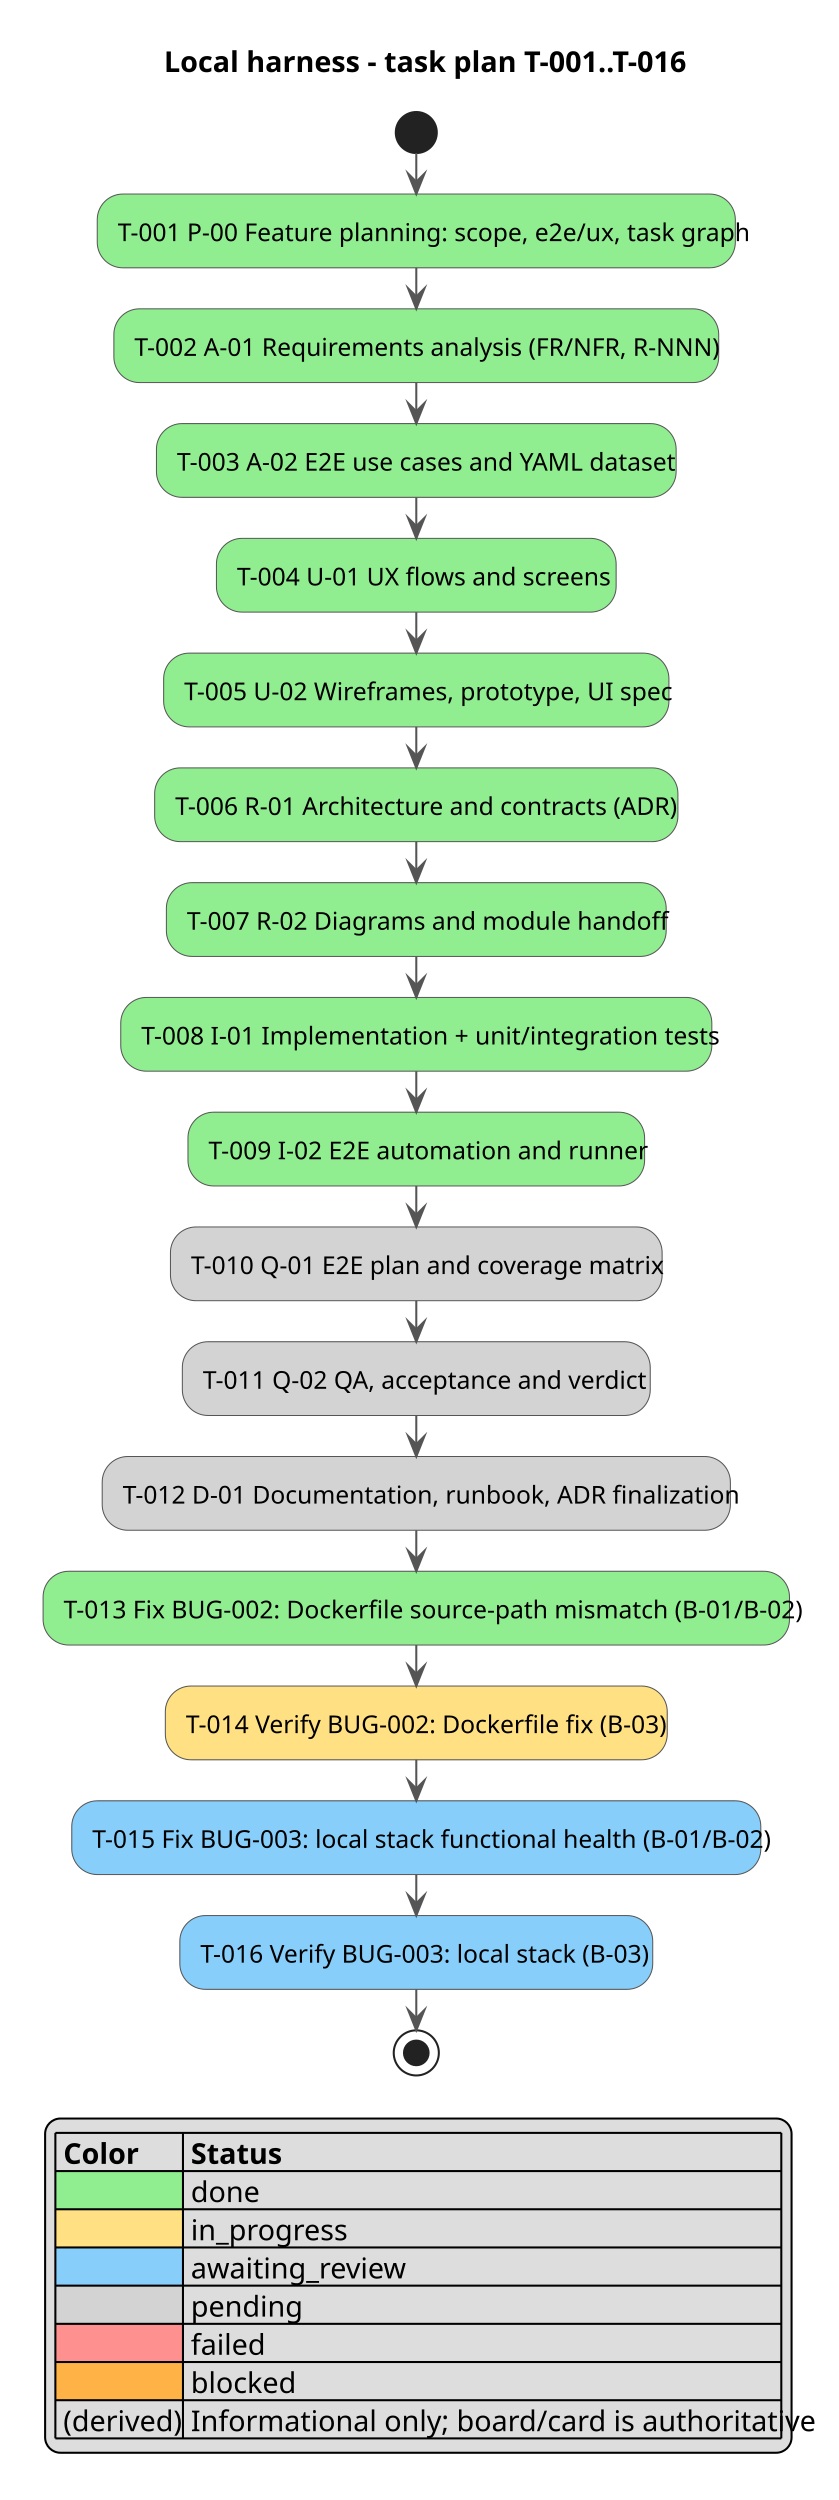
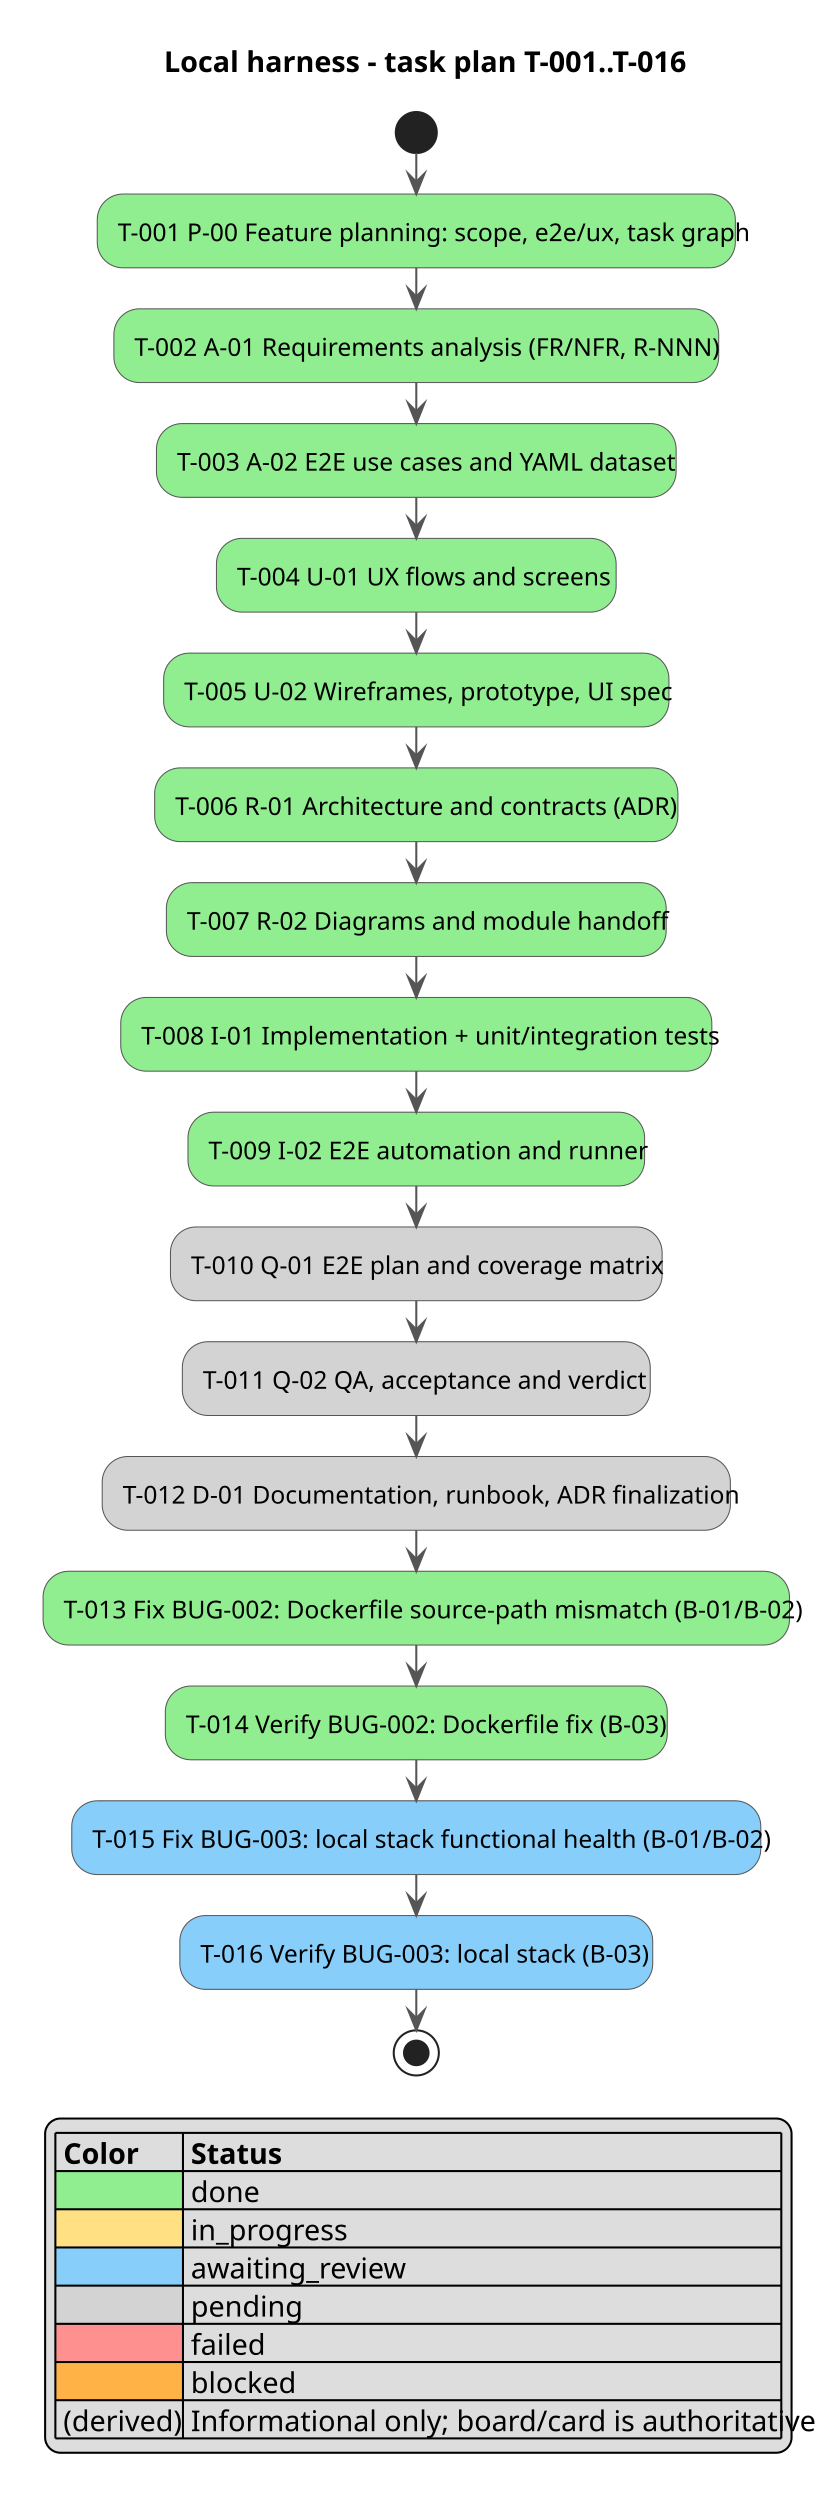
<svg xmlns="http://www.w3.org/2000/svg" version="1.1" data-diagram-type="ACTIVITY" style="width:409px;height:1219px;background:#FFFFFF;" width="409px" height="1219px" viewBox="0 0 409 1219" zoomAndPan="magnify" preserveAspectRatio="none" contentStyleType="text/css">
  <defs />
  <g font-family="sans-serif" lengthAdjust="spacing">
    <g class="title" data-source-line="5">
      <text x="79.944" y="35.107" fill="#000" font-size="14" textLength="248.076" font-weight="700" font-family="Segoe UI">Local harness - task plan T-001..T-016</text>
    </g>
    <ellipse cx="202.982" cy="64.621" rx="10" ry="10" fill="#222" style="stroke:#222;stroke-width:1;" />
    <rect x="47.418" y="94.621" width="311.129" height="35.961" fill="#90EE90" style="stroke:#555;stroke-width:0.5;" rx="12.5" ry="12.5" />
    <text x="57.418" y="117.57" fill="#000" font-size="12" textLength="291.129" font-family="Segoe UI">T-001 P-00 Feature planning: scope, e2e/ux, task graph</text>
    <rect x="55.527" y="150.582" width="294.91" height="35.961" fill="#90EE90" style="stroke:#555;stroke-width:0.5;" rx="12.5" ry="12.5" />
    <text x="65.527" y="173.531" fill="#000" font-size="12" textLength="274.91" font-family="Segoe UI">T-002 A-01 Requirements analysis (FR/NFR, R-NNN)</text>
    <rect x="76.287" y="206.543" width="253.391" height="35.961" fill="#90EE90" style="stroke:#555;stroke-width:0.5;" rx="12.5" ry="12.5" />
    <text x="86.287" y="229.492" fill="#000" font-size="12" textLength="233.391" font-family="Segoe UI">T-003 A-02 E2E use cases and YAML dataset</text>
    <rect x="105.537" y="262.504" width="194.891" height="35.961" fill="#90EE90" style="stroke:#555;stroke-width:0.5;" rx="12.5" ry="12.5" />
    <text x="115.537" y="285.453" fill="#000" font-size="12" textLength="174.891" font-family="Segoe UI">T-004 U-01 UX flows and screens</text>
    <rect x="79.797" y="318.465" width="246.371" height="35.961" fill="#90EE90" style="stroke:#555;stroke-width:0.5;" rx="12.5" ry="12.5" />
    <text x="89.797" y="341.414" fill="#000" font-size="12" textLength="226.371" font-family="Segoe UI">T-005 U-02 Wireframes, prototype, UI spec</text>
    <rect x="75.417" y="374.426" width="255.131" height="35.961" fill="#90EE90" style="stroke:#555;stroke-width:0.5;" rx="12.5" ry="12.5" />
    <text x="85.417" y="397.375" fill="#000" font-size="12" textLength="235.131" font-family="Segoe UI">T-006 R-01 Architecture and contracts (ADR)</text>
    <rect x="81.13" y="430.387" width="243.705" height="35.961" fill="#90EE90" style="stroke:#555;stroke-width:0.5;" rx="12.5" ry="12.5" />
    <text x="91.13" y="453.336" fill="#000" font-size="12" textLength="223.705" font-family="Segoe UI">T-007 R-02 Diagrams and module handoff</text>
    <rect x="58.882" y="486.348" width="288.201" height="35.961" fill="#90EE90" style="stroke:#555;stroke-width:0.5;" rx="12.5" ry="12.5" />
    <text x="68.882" y="509.297" fill="#000" font-size="12" textLength="268.201" font-family="Segoe UI">T-008 I-01 Implementation + unit/integration tests</text>
    <rect x="91.656" y="542.309" width="222.652" height="35.961" fill="#90EE90" style="stroke:#555;stroke-width:0.5;" rx="12.5" ry="12.5" />
    <text x="101.656" y="565.258" fill="#000" font-size="12" textLength="202.652" font-family="Segoe UI">T-009 I-02 E2E automation and runner</text>
    <rect x="83.113" y="598.27" width="239.738" height="35.961" fill="#D3D3D3" style="stroke:#555;stroke-width:0.5;" rx="12.5" ry="12.5" />
    <text x="93.113" y="621.219" fill="#000" font-size="12" textLength="219.738" font-family="Segoe UI">T-010 Q-01 E2E plan and coverage matrix</text>
    <rect x="88.911" y="654.23" width="228.143" height="35.961" fill="#D3D3D3" style="stroke:#555;stroke-width:0.5;" rx="12.5" ry="12.5" />
    <text x="98.911" y="677.18" fill="#000" font-size="12" textLength="208.143" font-family="Segoe UI">T-011 Q-02 QA, acceptance and verdict</text>
    <rect x="49.835" y="710.191" width="306.295" height="35.961" fill="#D3D3D3" style="stroke:#555;stroke-width:0.5;" rx="12.5" ry="12.5" />
    <text x="59.835" y="733.141" fill="#000" font-size="12" textLength="286.295" font-family="Segoe UI">T-012 D-01 Documentation, runbook, ADR finalization</text>
    <rect x="21.013" y="766.152" width="363.939" height="35.961" fill="#90EE90" style="stroke:#555;stroke-width:0.5;" rx="12.5" ry="12.5" />
    <text x="31.013" y="789.102" fill="#000" font-size="12" textLength="343.939" font-family="Segoe UI">T-013 Fix BUG-002: Dockerfile source-path mismatch (B-01/B-02)</text>
-     <rect x="80.617" y="822.113" width="244.73" height="35.961" fill="#FFE082" style="stroke:#555;stroke-width:0.5;" rx="12.5" ry="12.5" />
+     <rect x="80.617" y="822.113" width="244.73" height="35.961" fill="#90EE90" style="stroke:#555;stroke-width:0.5;" rx="12.5" ry="12.5" />
    <text x="90.617" y="845.063" fill="#000" font-size="12" textLength="224.73" font-family="Segoe UI">T-014 Verify BUG-002: Dockerfile fix (B-03)</text>
    <rect x="34.996" y="878.074" width="335.973" height="35.961" fill="#87CEFA" style="stroke:#555;stroke-width:0.5;" rx="12.5" ry="12.5" />
    <text x="44.996" y="901.023" fill="#000" font-size="12" textLength="315.973" font-family="Segoe UI">T-015 Fix BUG-003: local stack functional health (B-01/B-02)</text>
    <rect x="87.692" y="934.035" width="230.58" height="35.961" fill="#87CEFA" style="stroke:#555;stroke-width:0.5;" rx="12.5" ry="12.5" />
    <text x="97.692" y="956.984" fill="#000" font-size="12" textLength="210.58" font-family="Segoe UI">T-016 Verify BUG-003: local stack (B-03)</text>
    <ellipse cx="202.982" cy="1000.996" rx="11" ry="11" fill="none" style="stroke:#222;stroke-width:1;" />
    <ellipse cx="202.982" cy="1000.996" rx="6" ry="6" fill="#222" style="stroke:#222;stroke-width:1;" />
    <line x1="202.982" y1="74.621" x2="202.982" y2="94.621" style="stroke:#555;stroke-width:1;" />
    <polygon points="198.982,84.621,202.982,94.621,206.982,84.621,202.982,88.621" fill="#555" style="stroke:#555;stroke-width:1;stroke-linejoin:miter;stroke-miterlimit:10;" />
    <line x1="202.982" y1="130.582" x2="202.982" y2="150.582" style="stroke:#555;stroke-width:1;" />
    <polygon points="198.982,140.582,202.982,150.582,206.982,140.582,202.982,144.582" fill="#555" style="stroke:#555;stroke-width:1;stroke-linejoin:miter;stroke-miterlimit:10;" />
    <line x1="202.982" y1="186.543" x2="202.982" y2="206.543" style="stroke:#555;stroke-width:1;" />
    <polygon points="198.982,196.543,202.982,206.543,206.982,196.543,202.982,200.543" fill="#555" style="stroke:#555;stroke-width:1;stroke-linejoin:miter;stroke-miterlimit:10;" />
    <line x1="202.982" y1="242.504" x2="202.982" y2="262.504" style="stroke:#555;stroke-width:1;" />
    <polygon points="198.982,252.504,202.982,262.504,206.982,252.504,202.982,256.504" fill="#555" style="stroke:#555;stroke-width:1;stroke-linejoin:miter;stroke-miterlimit:10;" />
    <line x1="202.982" y1="298.465" x2="202.982" y2="318.465" style="stroke:#555;stroke-width:1;" />
    <polygon points="198.982,308.465,202.982,318.465,206.982,308.465,202.982,312.465" fill="#555" style="stroke:#555;stroke-width:1;stroke-linejoin:miter;stroke-miterlimit:10;" />
    <line x1="202.982" y1="354.426" x2="202.982" y2="374.426" style="stroke:#555;stroke-width:1;" />
    <polygon points="198.982,364.426,202.982,374.426,206.982,364.426,202.982,368.426" fill="#555" style="stroke:#555;stroke-width:1;stroke-linejoin:miter;stroke-miterlimit:10;" />
    <line x1="202.982" y1="410.387" x2="202.982" y2="430.387" style="stroke:#555;stroke-width:1;" />
    <polygon points="198.982,420.387,202.982,430.387,206.982,420.387,202.982,424.387" fill="#555" style="stroke:#555;stroke-width:1;stroke-linejoin:miter;stroke-miterlimit:10;" />
    <line x1="202.982" y1="466.348" x2="202.982" y2="486.348" style="stroke:#555;stroke-width:1;" />
    <polygon points="198.982,476.348,202.982,486.348,206.982,476.348,202.982,480.348" fill="#555" style="stroke:#555;stroke-width:1;stroke-linejoin:miter;stroke-miterlimit:10;" />
    <line x1="202.982" y1="522.309" x2="202.982" y2="542.309" style="stroke:#555;stroke-width:1;" />
    <polygon points="198.982,532.309,202.982,542.309,206.982,532.309,202.982,536.309" fill="#555" style="stroke:#555;stroke-width:1;stroke-linejoin:miter;stroke-miterlimit:10;" />
    <line x1="202.982" y1="578.27" x2="202.982" y2="598.27" style="stroke:#555;stroke-width:1;" />
    <polygon points="198.982,588.27,202.982,598.27,206.982,588.27,202.982,592.27" fill="#555" style="stroke:#555;stroke-width:1;stroke-linejoin:miter;stroke-miterlimit:10;" />
    <line x1="202.982" y1="634.23" x2="202.982" y2="654.23" style="stroke:#555;stroke-width:1;" />
    <polygon points="198.982,644.23,202.982,654.23,206.982,644.23,202.982,648.23" fill="#555" style="stroke:#555;stroke-width:1;stroke-linejoin:miter;stroke-miterlimit:10;" />
    <line x1="202.982" y1="690.191" x2="202.982" y2="710.191" style="stroke:#555;stroke-width:1;" />
    <polygon points="198.982,700.191,202.982,710.191,206.982,700.191,202.982,704.191" fill="#555" style="stroke:#555;stroke-width:1;stroke-linejoin:miter;stroke-miterlimit:10;" />
    <line x1="202.982" y1="746.152" x2="202.982" y2="766.152" style="stroke:#555;stroke-width:1;" />
    <polygon points="198.982,756.152,202.982,766.152,206.982,756.152,202.982,760.152" fill="#555" style="stroke:#555;stroke-width:1;stroke-linejoin:miter;stroke-miterlimit:10;" />
    <line x1="202.982" y1="802.113" x2="202.982" y2="822.113" style="stroke:#555;stroke-width:1;" />
    <polygon points="198.982,812.113,202.982,822.113,206.982,812.113,202.982,816.113" fill="#555" style="stroke:#555;stroke-width:1;stroke-linejoin:miter;stroke-miterlimit:10;" />
    <line x1="202.982" y1="858.074" x2="202.982" y2="878.074" style="stroke:#555;stroke-width:1;" />
    <polygon points="198.982,868.074,202.982,878.074,206.982,868.074,202.982,872.074" fill="#555" style="stroke:#555;stroke-width:1;stroke-linejoin:miter;stroke-miterlimit:10;" />
    <line x1="202.982" y1="914.035" x2="202.982" y2="934.035" style="stroke:#555;stroke-width:1;" />
    <polygon points="198.982,924.035,202.982,934.035,206.982,924.035,202.982,928.035" fill="#555" style="stroke:#555;stroke-width:1;stroke-linejoin:miter;stroke-miterlimit:10;" />
    <line x1="202.982" y1="969.996" x2="202.982" y2="989.996" style="stroke:#555;stroke-width:1;" />
    <polygon points="198.982,979.996,202.982,989.996,206.982,979.996,202.982,983.996" fill="#555" style="stroke:#555;stroke-width:1;stroke-linejoin:miter;stroke-miterlimit:10;" />
    <g class="legend" data-source-line="26">
      <rect x="22" y="1032.996" width="363.965" height="162.969" fill="#DDD" style="stroke:#000;stroke-width:1;" rx="7.5" ry="7.5" />
      <text x="30.862" y="1055.104" fill="#000" font-size="14" textLength="35.403" font-weight="700" font-family="Segoe UI">Color</text>
      <text x="93.076" y="1055.104" fill="#000" font-size="14" textLength="40.906" font-weight="700" font-family="Segoe UI">Status</text>
      <rect x="27" y="1058.617" width="62.214" height="18.621" fill="#90EE90" style="stroke:none;" />
      <text x="27" y="1073.725" fill="#000" font-size="14" font-family="Segoe UI"> </text>
      <text x="93.049" y="1073.725" fill="#000" font-size="14" textLength="31.691" font-family="Segoe UI">done</text>
      <rect x="27" y="1077.238" width="62.214" height="18.621" fill="#FFE082" style="stroke:none;" />
      <text x="27" y="1092.346" fill="#000" font-size="14" font-family="Segoe UI"> </text>
      <text x="93.049" y="1092.346" fill="#000" font-size="14" textLength="70.738" font-family="Segoe UI">in_progress</text>
      <rect x="27" y="1095.859" width="62.214" height="18.621" fill="#87CEFA" style="stroke:none;" />
      <text x="27" y="1110.967" fill="#000" font-size="14" font-family="Segoe UI"> </text>
      <text x="93.049" y="1110.967" fill="#000" font-size="14" textLength="97.59" font-family="Segoe UI">awaiting_review</text>
      <rect x="27" y="1114.48" width="62.214" height="18.621" fill="#D3D3D3" style="stroke:none;" />
      <text x="27" y="1129.588" fill="#000" font-size="14" font-family="Segoe UI"> </text>
      <text x="93.049" y="1129.588" fill="#000" font-size="14" textLength="51.276" font-family="Segoe UI">pending</text>
      <rect x="27" y="1133.102" width="62.214" height="18.621" fill="#FF9090" style="stroke:none;" />
      <text x="27" y="1148.209" fill="#000" font-size="14" font-family="Segoe UI"> </text>
      <text x="93.049" y="1148.209" fill="#000" font-size="14" textLength="33.852" font-family="Segoe UI">failed</text>
      <rect x="27" y="1151.723" width="62.214" height="18.621" fill="#FFB347" style="stroke:none;" />
      <text x="27" y="1166.83" fill="#000" font-size="14" font-family="Segoe UI"> </text>
      <text x="93.049" y="1166.83" fill="#000" font-size="14" textLength="48.815" font-family="Segoe UI">blocked</text>
      <text x="30.835" y="1185.451" fill="#000" font-size="14" textLength="54.544" font-family="Segoe UI">(derived)</text>
      <text x="93.049" y="1185.451" fill="#000" font-size="14" textLength="284.081" font-family="Segoe UI">Informational only; board/card is authoritative</text>
      <line x1="27" y1="1039.996" x2="380.965" y2="1039.996" style="stroke:#000;stroke-width:1;" />
      <line x1="27" y1="1058.617" x2="380.965" y2="1058.617" style="stroke:#000;stroke-width:1;" />
      <line x1="27" y1="1077.238" x2="380.965" y2="1077.238" style="stroke:#000;stroke-width:1;" />
      <line x1="27" y1="1095.859" x2="380.965" y2="1095.859" style="stroke:#000;stroke-width:1;" />
      <line x1="27" y1="1114.48" x2="380.965" y2="1114.48" style="stroke:#000;stroke-width:1;" />
      <line x1="27" y1="1133.102" x2="380.965" y2="1133.102" style="stroke:#000;stroke-width:1;" />
      <line x1="27" y1="1151.723" x2="380.965" y2="1151.723" style="stroke:#000;stroke-width:1;" />
      <line x1="27" y1="1170.344" x2="380.965" y2="1170.344" style="stroke:#000;stroke-width:1;" />
      <line x1="27" y1="1188.965" x2="380.965" y2="1188.965" style="stroke:#000;stroke-width:1;" />
      <line x1="27" y1="1039.996" x2="27" y2="1188.965" style="stroke:#000;stroke-width:1;" />
      <line x1="89.214" y1="1039.996" x2="89.214" y2="1188.965" style="stroke:#000;stroke-width:1;" />
      <line x1="380.965" y1="1039.996" x2="380.965" y2="1188.965" style="stroke:#000;stroke-width:1;" />
    </g>
  </g>
</svg>
